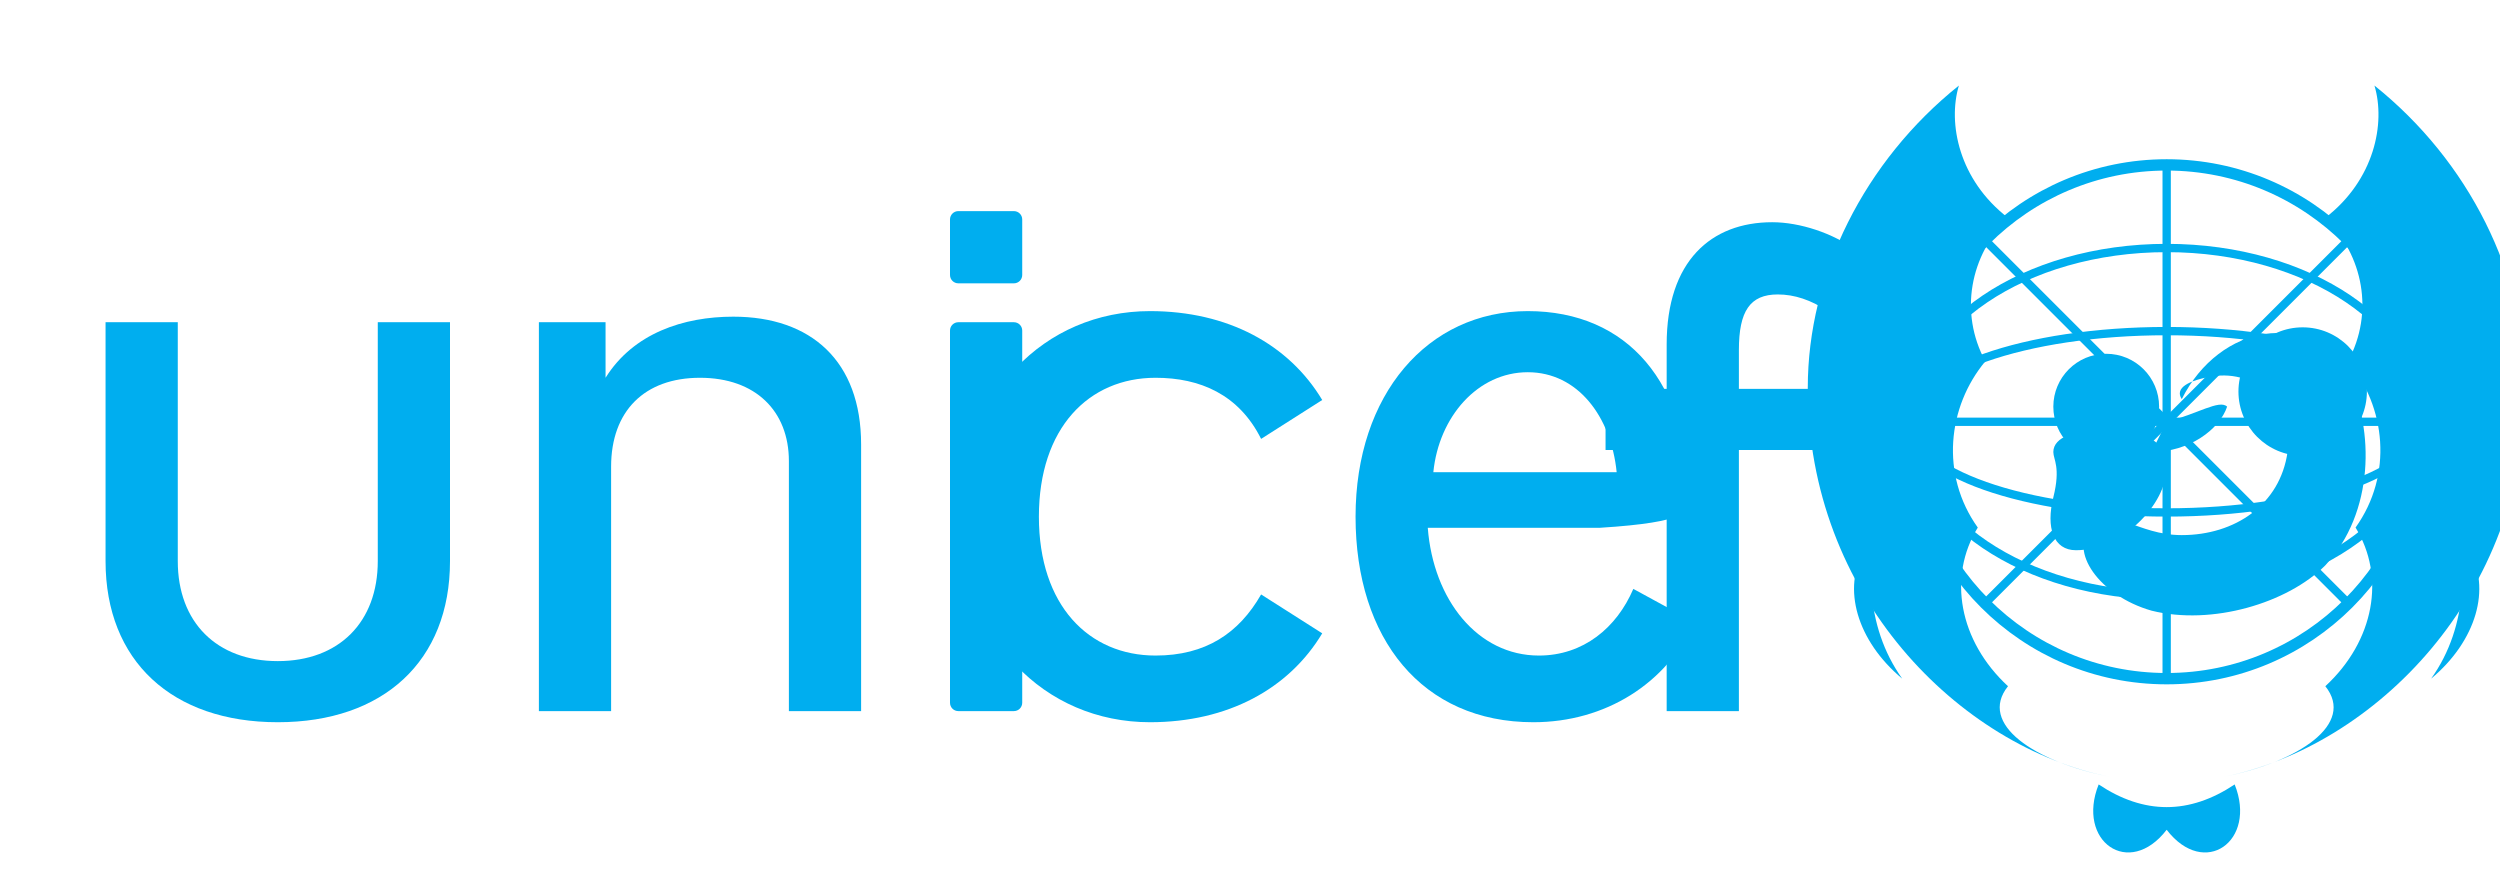
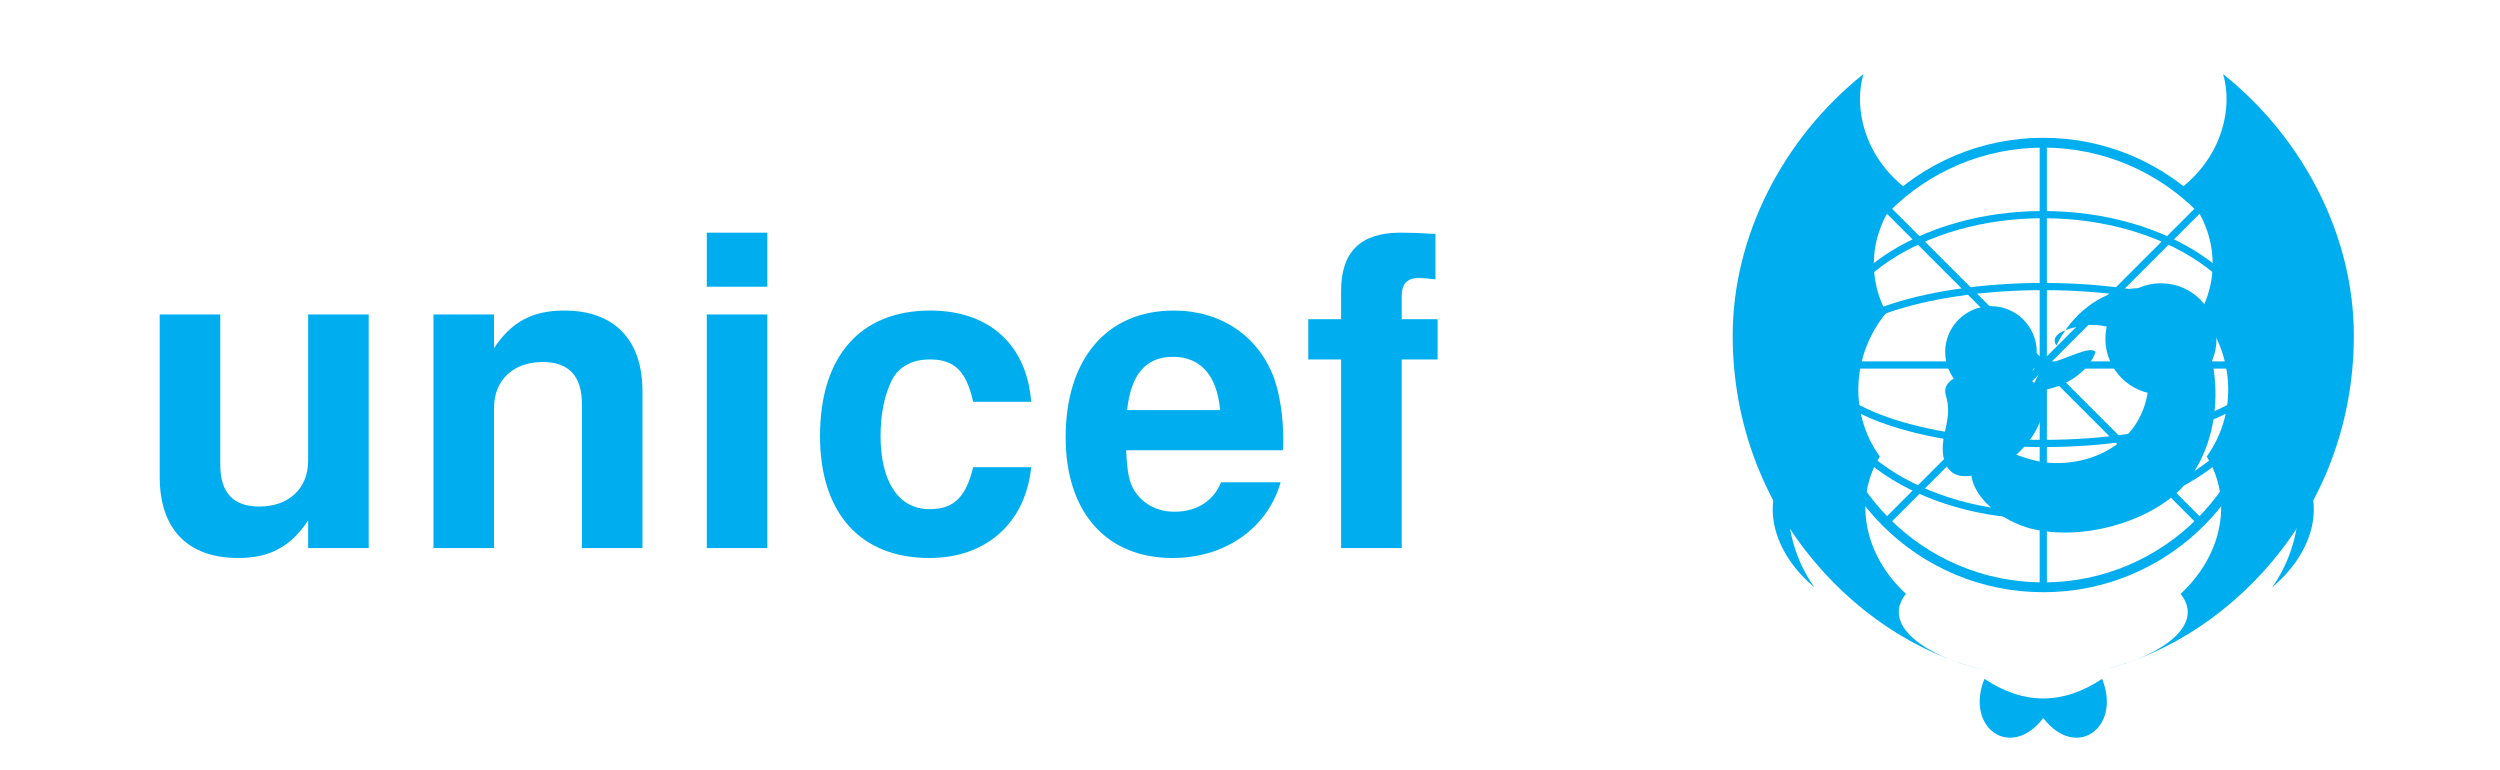
- <svg xmlns="http://www.w3.org/2000/svg" viewBox="0 0 450 160" width="100%" height="100%">
-   <g fill="#00AEEF">
-     <path d="M 32 58 L 32 101 C 32 112 39 119 50 119 C 61 119 68 112 68 101 L 68 58 L 81 58 L 81 101 C 81 119 69 130 50 130 C 31 130 19 119 19 101 L 19 58 Z" />
-     <path d="M 97 58 L 109 58 L 109 68 C 114 60 123 57 132 57 C 146 57 155 65 155 80 L 155 128 L 142 128 L 142 83 C 142 74 136 68 126 68 C 116 68 110 74 110 84 L 110 128 L 97 128 Z" />
-     <rect x="171" y="38" width="13" height="13" rx="1.5" />
-     <rect x="171" y="58" width="13" height="70" rx="1.5" />
-     <path d="M 238 72 L 227 79 C 223 71 216 68 208 68 C 196 68 187 77 187 93 C 187 109 196 118 208 118 C 217 118 223 114 227 107 L 238 114 C 232 124 221 130 207 130 C 188 130 173 115 173 93 C 173 71 188 56 207 56 C 221 56 232 62 238 72 Z" />
-     <path d="M 288 95 L 257 95 C 258 108 266 118 277 118 C 285 118 291 113 294 106 L 305 112 C 300 123 289 130 276 130 C 256 130 244 115 244 93 C 244 71 257 56 275 56 C 293 56 304 69 304 90 C 304 92 304 94 288 95 Z M 275 67 C 266 67 259 75 258 85 L 291 85 C 290 75 284 67 275 67 Z" />
-     <path d="M 319 40 C 324 40 330 42 334 45 L 329 56 C 326 54 323 53 320 53 C 315 53 313 56 313 63 L 313 70 L 333 70 L 333 81 L 313 81 L 313 128 L 300 128 L 300 81 L 289 81 L 289 70 L 300 70 L 300 62 C 300 47 308 40 319 40 Z" />
-   </g>
-   <g transform="translate(390, 80) scale(0.68)">
+ <svg xmlns="http://www.w3.org/2000/svg" viewBox="0 0 520 160" width="100%" height="100%">
+   <text x="28" y="114" fill="#00AEEF" font-family="'Univers 65 Bold', 'Univers', 'Helvetica Neue', Helvetica, Arial, sans-serif" font-size="90" font-weight="bold" letter-spacing="1.5px">
+     unicef
+   </text>
+   <g transform="translate(425, 80) scale(0.68)">
    <path d="M -15 88 C -55 80 -95 40 -95 -15 C -95 -45 -80 -75 -55 -95 C -58 -85 -55 -70 -42 -60 C -52 -50 -55 -35 -48 -22 C -58 -10 -60 8 -50 22 C -58 35 -55 52 -42 64 C -50 74 -35 84 -15 88 Z" fill="#00AEEF" />
    <path d="M -75 -40 C -82 -32 -85 -18 -80 -8 C -86 2 -88 18 -80 28 C -86 38 -82 52 -70 62 C -80 48 -80 30 -75 15 C -80 0 -78 -20 -75 -40 Z" fill="#00AEEF" />
    <path d="M 15 88 C 55 80 95 40 95 -15 C 95 -45 80 -75 55 -95 C 58 -85 55 -70 42 -60 C 52 -50 55 -35 48 -22 C 58 -10 60 8 50 22 C 58 35 55 52 42 64 C 50 74 35 84 15 88 Z" fill="#00AEEF" />
    <path d="M 75 -40 C 82 -32 85 -18 80 -8 C 86 2 88 18 80 28 C 86 38 82 52 70 62 C 80 48 80 30 75 15 C 80 0 78 -20 75 -40 Z" fill="#00AEEF" />
    <path d="M -18 90 C -6 98 6 98 18 90 C 24 105 10 115 0 102 C -10 115 -24 105 -18 90 Z" fill="#00AEEF" />
    <circle cx="0" cy="-6" r="68" fill="none" stroke="#00AEEF" stroke-width="3" />
    <ellipse cx="0" cy="-6" rx="68" ry="46" fill="none" stroke="#00AEEF" stroke-width="2.2" stroke-dasharray="1 0" />
    <ellipse cx="0" cy="-6" rx="68" ry="24" fill="none" stroke="#00AEEF" stroke-width="2.2" stroke-dasharray="1 0" />
    <line x1="-68" y1="-6" x2="68" y2="-6" stroke="#00AEEF" stroke-width="2.2" />
    <line x1="0" y1="-74" x2="0" y2="62" stroke="#00AEEF" stroke-width="2.2" />
    <line x1="-48" y1="-54" x2="48" y2="42" stroke="#00AEEF" stroke-width="2.2" />
    <line x1="48" y1="-54" x2="-48" y2="42" stroke="#00AEEF" stroke-width="2.2" />
    <path d="M 4 -12 C 14 -32 38 -36 48 -18 C 55 -4 55 18 42 32 C 32 42 12 48 -4 44 C -18 40 -26 28 -20 22 C -14 16 -8 24 4 24 C 18 24 30 16 32 2 C 34 -10 24 -20 12 -18 C 6 -17 2 -15 4 -12 Z" fill="#00AEEF" />
    <circle cx="36" cy="-14" r="17" fill="#00AEEF" />
    <circle cx="-16" cy="-10" r="14" fill="#00AEEF" />
    <path d="M -30 2 C -30 -2 -24 -4 -16 -4 C -8 -4 0 -2 0 6 C 0 16 -12 28 -24 28 C -30 28 -32 22 -30 14 C -28 6 -30 4 -30 2 Z" fill="#00AEEF" />
    <path d="M -4 2 C 6 2 14 -4 16 -10 C 14 -12 8 -8 0 -6 Z" fill="#00AEEF" />
  </g>
</svg>
